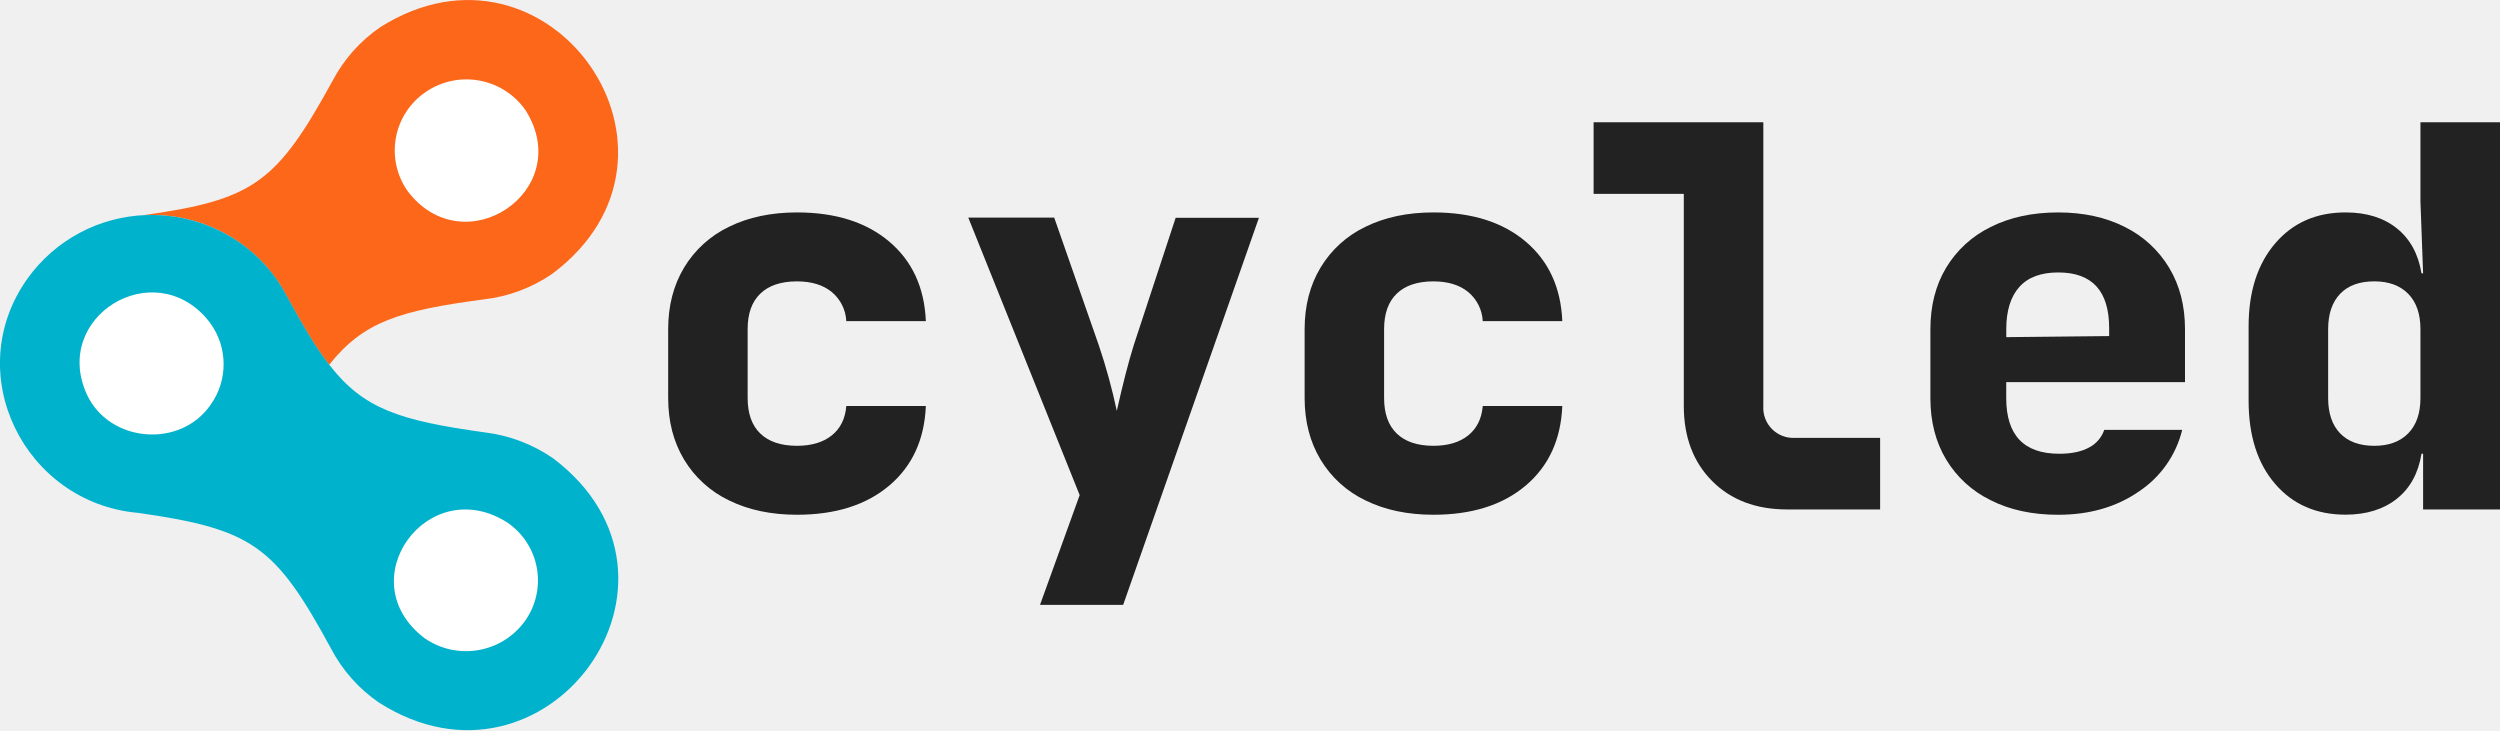
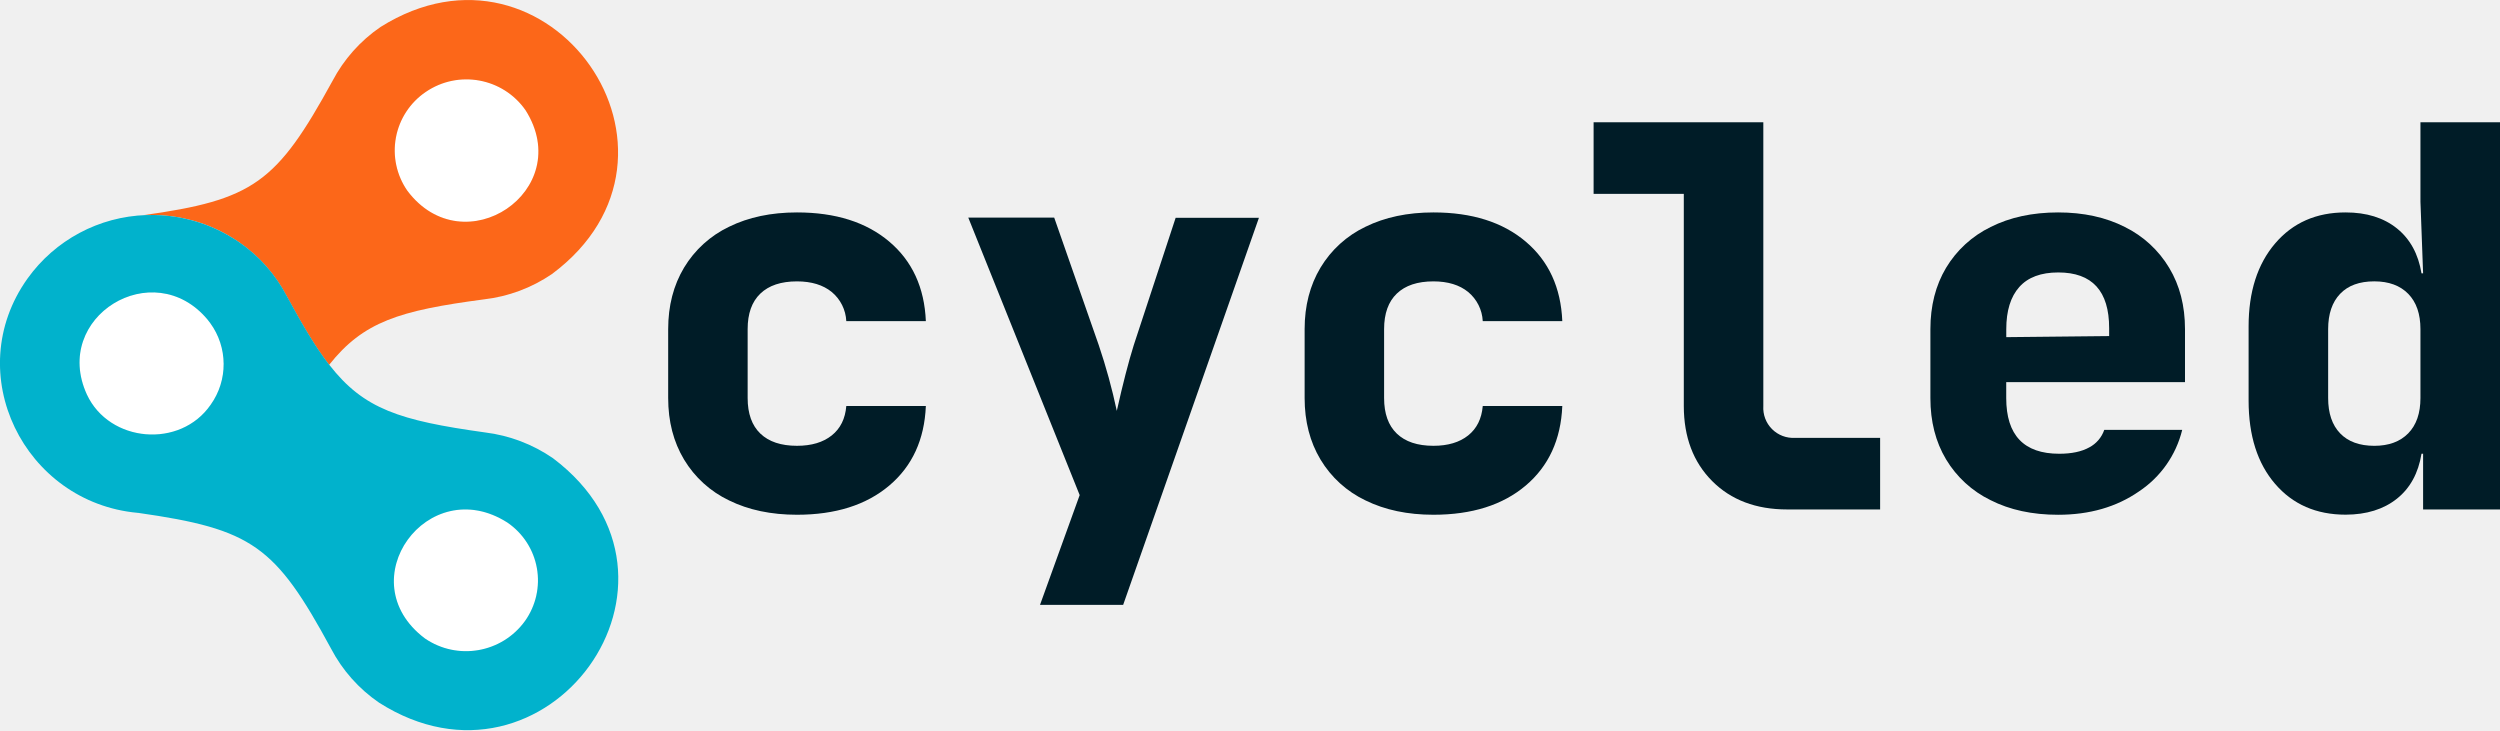
<svg xmlns="http://www.w3.org/2000/svg" viewBox="0 0 1000 292.07">
  <path d="M211.21,45a28.85,28.85,0,0,0-39.9-7.3,28.27,28.27,0,0,0-7.37,39.53C186.57,107.38,231.56,77.14,211.21,45Z" transform="translate(-1 -0.96)" style="fill:#fff" />
  <path d="M84,128.75c-21.76-26-62.43-.94-48.25,30,9,19.28,37.36,21.74,49.53,4.07a27.9,27.9,0,0,0-.19-32.67C84.74,129.69,84.38,129.21,84,128.75Z" transform="translate(-1 -0.96)" style="fill:#fff" />
  <path d="M203.9,210c-31.75-20.24-63.57,23.28-33,46.35A29.09,29.09,0,0,0,211,249.36,28,28,0,0,0,203.9,210Z" transform="translate(-1 -0.96)" style="fill:#fff" />
  <path d="M65.7,87.08l.71.06,2,.18.94.11c.6.07,1.19.16,1.78.25l1,.16,1.71.32,1,.22c.58.12,1.16.26,1.73.41l1,.24c.74.19,1.47.41,2.21.64l1.22.39c.58.19,1.17.39,1.75.6l1.24.48c.44.17.89.34,1.33.53s.87.37,1.31.57l1.23.56,1.32.64,1.21.63c.42.23.85.45,1.27.69s.87.5,1.31.76l1.11.67c.8.49,1.59,1,2.37,1.54a59.73,59.73,0,0,1,19.18,21.63c6.25,11.51,11.45,20.31,16.72,27.17h0l.3.37c13.72-17.27,28-21.7,61.92-26.19a60.55,60.55,0,0,0,27.24-10.16c64.51-48.05-1.12-141.22-68.61-98.79A59.84,59.84,0,0,0,134,33.33c-22.34,40.72-31.5,47.59-76,53.74L59.54,87l.61,0C62,86.93,63.85,87,65.7,87.08ZM171.31,37.73a28.85,28.85,0,0,1,39.9,7.3c20.35,32.11-24.64,62.35-47.27,32.23A28.27,28.27,0,0,1,171.31,37.73Z" transform="translate(-1 -0.96)" style="fill:#fc6719" />
  <path d="M222.21,184.26A61,61,0,0,0,195,173.93c-34.25-4.78-48.48-9.33-62.25-27l-.3-.37h0c-5.27-6.86-10.47-15.66-16.72-27.17A59.73,59.73,0,0,0,96.52,97.73c-.78-.54-1.57-1-2.37-1.54L93,95.52c-.44-.26-.87-.52-1.31-.76s-.85-.46-1.27-.69l-1.21-.63-1.32-.64-1.23-.56c-.44-.2-.87-.39-1.31-.57s-.89-.36-1.33-.53l-1.24-.48c-.58-.21-1.17-.41-1.75-.6l-1.22-.39c-.74-.23-1.47-.45-2.21-.64l-1-.24c-.57-.15-1.15-.29-1.73-.41l-1-.22-1.71-.32-1-.16c-.59-.09-1.18-.18-1.78-.25l-.94-.11-2-.18-.71-.06c-1.85-.12-3.7-.15-5.55-.1l-.61,0A60.84,60.84,0,0,0,12,112.39c-27,37.87-1.31,89.6,44.09,93.71h.13c45.79,6.54,54.89,13.17,77.19,54.29A59.7,59.7,0,0,0,152.59,282C219.58,324.72,286.67,232.9,222.21,184.26ZM85.28,162.84c-12.17,17.67-40.55,15.21-49.53-4.07-14.18-31,26.49-56,48.25-30,.38.46.74.94,1.09,1.42A27.9,27.9,0,0,1,85.28,162.84ZM211,249.36a29.09,29.09,0,0,1-40.07,6.95c-30.57-23.07,1.25-66.59,33-46.35A28,28,0,0,1,211,249.36Z" transform="translate(-1 -0.96)" style="fill:#01b2cc" />
-   <path d="M292.63,201.13a42.13,42.13,0,0,1-18-16.34q-6.36-10.6-6.36-24.61V132.61q0-14,6.36-24.61a42.19,42.19,0,0,1,18-16.34q11.67-5.73,27.16-5.73,23.11,0,36.91,11.67t14.64,31.82H339.52a16.16,16.16,0,0,0-5.83-11.67q-5.2-4.23-13.9-4.24-9.54,0-14.64,4.88t-5.09,14.22v27.57q0,9.34,5.09,14.22t14.64,4.88q8.7,0,13.9-4.14t5.83-11.77h31.82q-.84,20.16-14.64,31.82t-36.91,11.67Q304.29,206.86,292.63,201.13Z" transform="translate(-1 -0.96)" style="fill:#212221" />
-   <path d="M417,242.92,432.87,199l-44.56-111h34.37L440.5,139a234.35,234.35,0,0,1,7.22,26.31q3.6-16.12,6.79-26.31l16.75-50.92h33.31L450.26,242.92Z" transform="translate(-1 -0.96)" style="fill:#212221" />
-   <path d="M547.21,201.13a42.07,42.07,0,0,1-18-16.34q-6.36-10.6-6.36-24.61V132.61q0-14,6.36-24.61a42.13,42.13,0,0,1,18-16.34q11.67-5.73,27.16-5.73,23.11,0,36.91,11.67t14.64,31.82H594.1a16.17,16.17,0,0,0-5.84-11.67q-5.19-4.23-13.89-4.24-9.55,0-14.64,4.88t-5.09,14.22v27.57q0,9.34,5.09,14.22t14.64,4.88q8.7,0,13.89-4.14t5.84-11.77h31.82q-.85,20.16-14.64,31.82t-36.91,11.67Q558.88,206.86,547.21,201.13Z" transform="translate(-1 -0.96)" style="fill:#212221" />
-   <path d="M715.87,204.74q-18.68,0-30-11.35t-11.35-30V78.51H638.44V49.87h67.89v113.5a12,12,0,0,0,12.72,12.73h34v28.64Z" transform="translate(-1 -0.96)" style="fill:#212221" />
-   <path d="M875,153.82H803.49v6.36q0,22.29,21.21,22.28,7.42,0,12-2.54a12.47,12.47,0,0,0,6-7h31.18a41.34,41.34,0,0,1-17.29,24.61q-13.47,9.34-32.35,9.34-15.49,0-27-5.84a42.38,42.38,0,0,1-17.82-16.33q-6.27-10.5-6.26-24.51V132.61q0-14,6.26-24.51a42.44,42.44,0,0,1,17.82-16.33q11.57-5.83,27-5.84,15.27,0,26.73,5.84a42.56,42.56,0,0,1,17.71,16.33Q875,118.6,875,132.61Zm-71.49-18,41.15-.43v-3.18q0-22.28-20.36-22.27-10.39,0-15.59,5.83t-5.2,16.87Z" transform="translate(-1 -0.96)" style="fill:#212221" />
-   <path d="M969.18,49.87H1001V204.74H970.24V182.46h-.64q-1.9,11.67-9.86,18t-20.48,6.37q-17.61,0-28.21-12.31t-10.61-33.3V131.54q0-20.77,10.61-33.2t28.21-12.41q12.53,0,20.48,6.37t9.86,18h.64l-1.06-28.64ZM964.3,174.29q4.88-5,4.88-14.11V132.61q0-9.12-4.88-14.11t-13.58-5q-8.91,0-13.68,5t-4.78,14.11v27.57q0,9.13,4.78,14.11t13.68,5Q959.42,179.28,964.3,174.29Z" transform="translate(-1 -0.96)" style="fill:#212221" />
+   <path d="M292.63,201.13a42.13,42.13,0,0,1-18-16.34q-6.36-10.6-6.36-24.61V132.61q0-14,6.36-24.61a42.19,42.19,0,0,1,18-16.34q11.67-5.73,27.16-5.73,23.11,0,36.91,11.67t14.64,31.82H339.52a16.16,16.16,0,0,0-5.83-11.67q-5.2-4.23-13.9-4.24-9.54,0-14.64,4.88t-5.09,14.22v27.57q0,9.34,5.09,14.22t14.64,4.88q8.7,0,13.9-4.14t5.83-11.77h31.82q-.84,20.16-14.64,31.82t-36.91,11.67Q304.29,206.86,292.63,201.13Z" transform="translate(-1 -0.96)" style="fill:#001c27" />
+   <path d="M417,242.92,432.87,199l-44.56-111h34.37L440.5,139a234.35,234.35,0,0,1,7.22,26.31q3.6-16.12,6.79-26.31l16.75-50.92h33.31L450.26,242.92Z" transform="translate(-1 -0.96)" style="fill:#001c27" />
+   <path d="M547.21,201.13a42.07,42.07,0,0,1-18-16.34q-6.36-10.6-6.36-24.61V132.61q0-14,6.36-24.61a42.13,42.13,0,0,1,18-16.34q11.67-5.73,27.16-5.73,23.11,0,36.91,11.67t14.64,31.82H594.1a16.17,16.17,0,0,0-5.84-11.67q-5.19-4.23-13.89-4.24-9.55,0-14.64,4.88t-5.09,14.22v27.57q0,9.34,5.09,14.22t14.64,4.88q8.7,0,13.89-4.14t5.84-11.77h31.82q-.85,20.16-14.64,31.82t-36.91,11.67Q558.88,206.86,547.21,201.13Z" transform="translate(-1 -0.96)" style="fill:#001c27" />
+   <path d="M715.87,204.74q-18.68,0-30-11.35t-11.35-30V78.51H638.44V49.87h67.89v113.5a12,12,0,0,0,12.72,12.73h34v28.64Z" transform="translate(-1 -0.96)" style="fill:#001c27" />
+   <path d="M875,153.82H803.49v6.36q0,22.29,21.21,22.28,7.42,0,12-2.54a12.47,12.47,0,0,0,6-7h31.18a41.34,41.34,0,0,1-17.29,24.61q-13.47,9.34-32.35,9.34-15.49,0-27-5.84a42.38,42.38,0,0,1-17.82-16.33q-6.27-10.5-6.26-24.51V132.61q0-14,6.26-24.51a42.44,42.44,0,0,1,17.82-16.33q11.57-5.83,27-5.84,15.27,0,26.73,5.84a42.56,42.56,0,0,1,17.71,16.33Q875,118.6,875,132.61Zm-71.49-18,41.15-.43v-3.18q0-22.28-20.36-22.27-10.39,0-15.59,5.83t-5.2,16.87Z" transform="translate(-1 -0.96)" style="fill:#001c27" />
+   <path d="M969.18,49.87H1001V204.74H970.24V182.46h-.64q-1.9,11.67-9.86,18t-20.48,6.37q-17.61,0-28.21-12.31t-10.61-33.3V131.54q0-20.77,10.61-33.2t28.21-12.41q12.53,0,20.48,6.37t9.86,18h.64l-1.06-28.64ZM964.3,174.29q4.88-5,4.88-14.11V132.61q0-9.12-4.88-14.11t-13.58-5q-8.91,0-13.68,5t-4.78,14.11v27.57q0,9.13,4.78,14.11t13.68,5Q959.42,179.28,964.3,174.29Z" transform="translate(-1 -0.96)" style="fill:#001c27" />
</svg>
